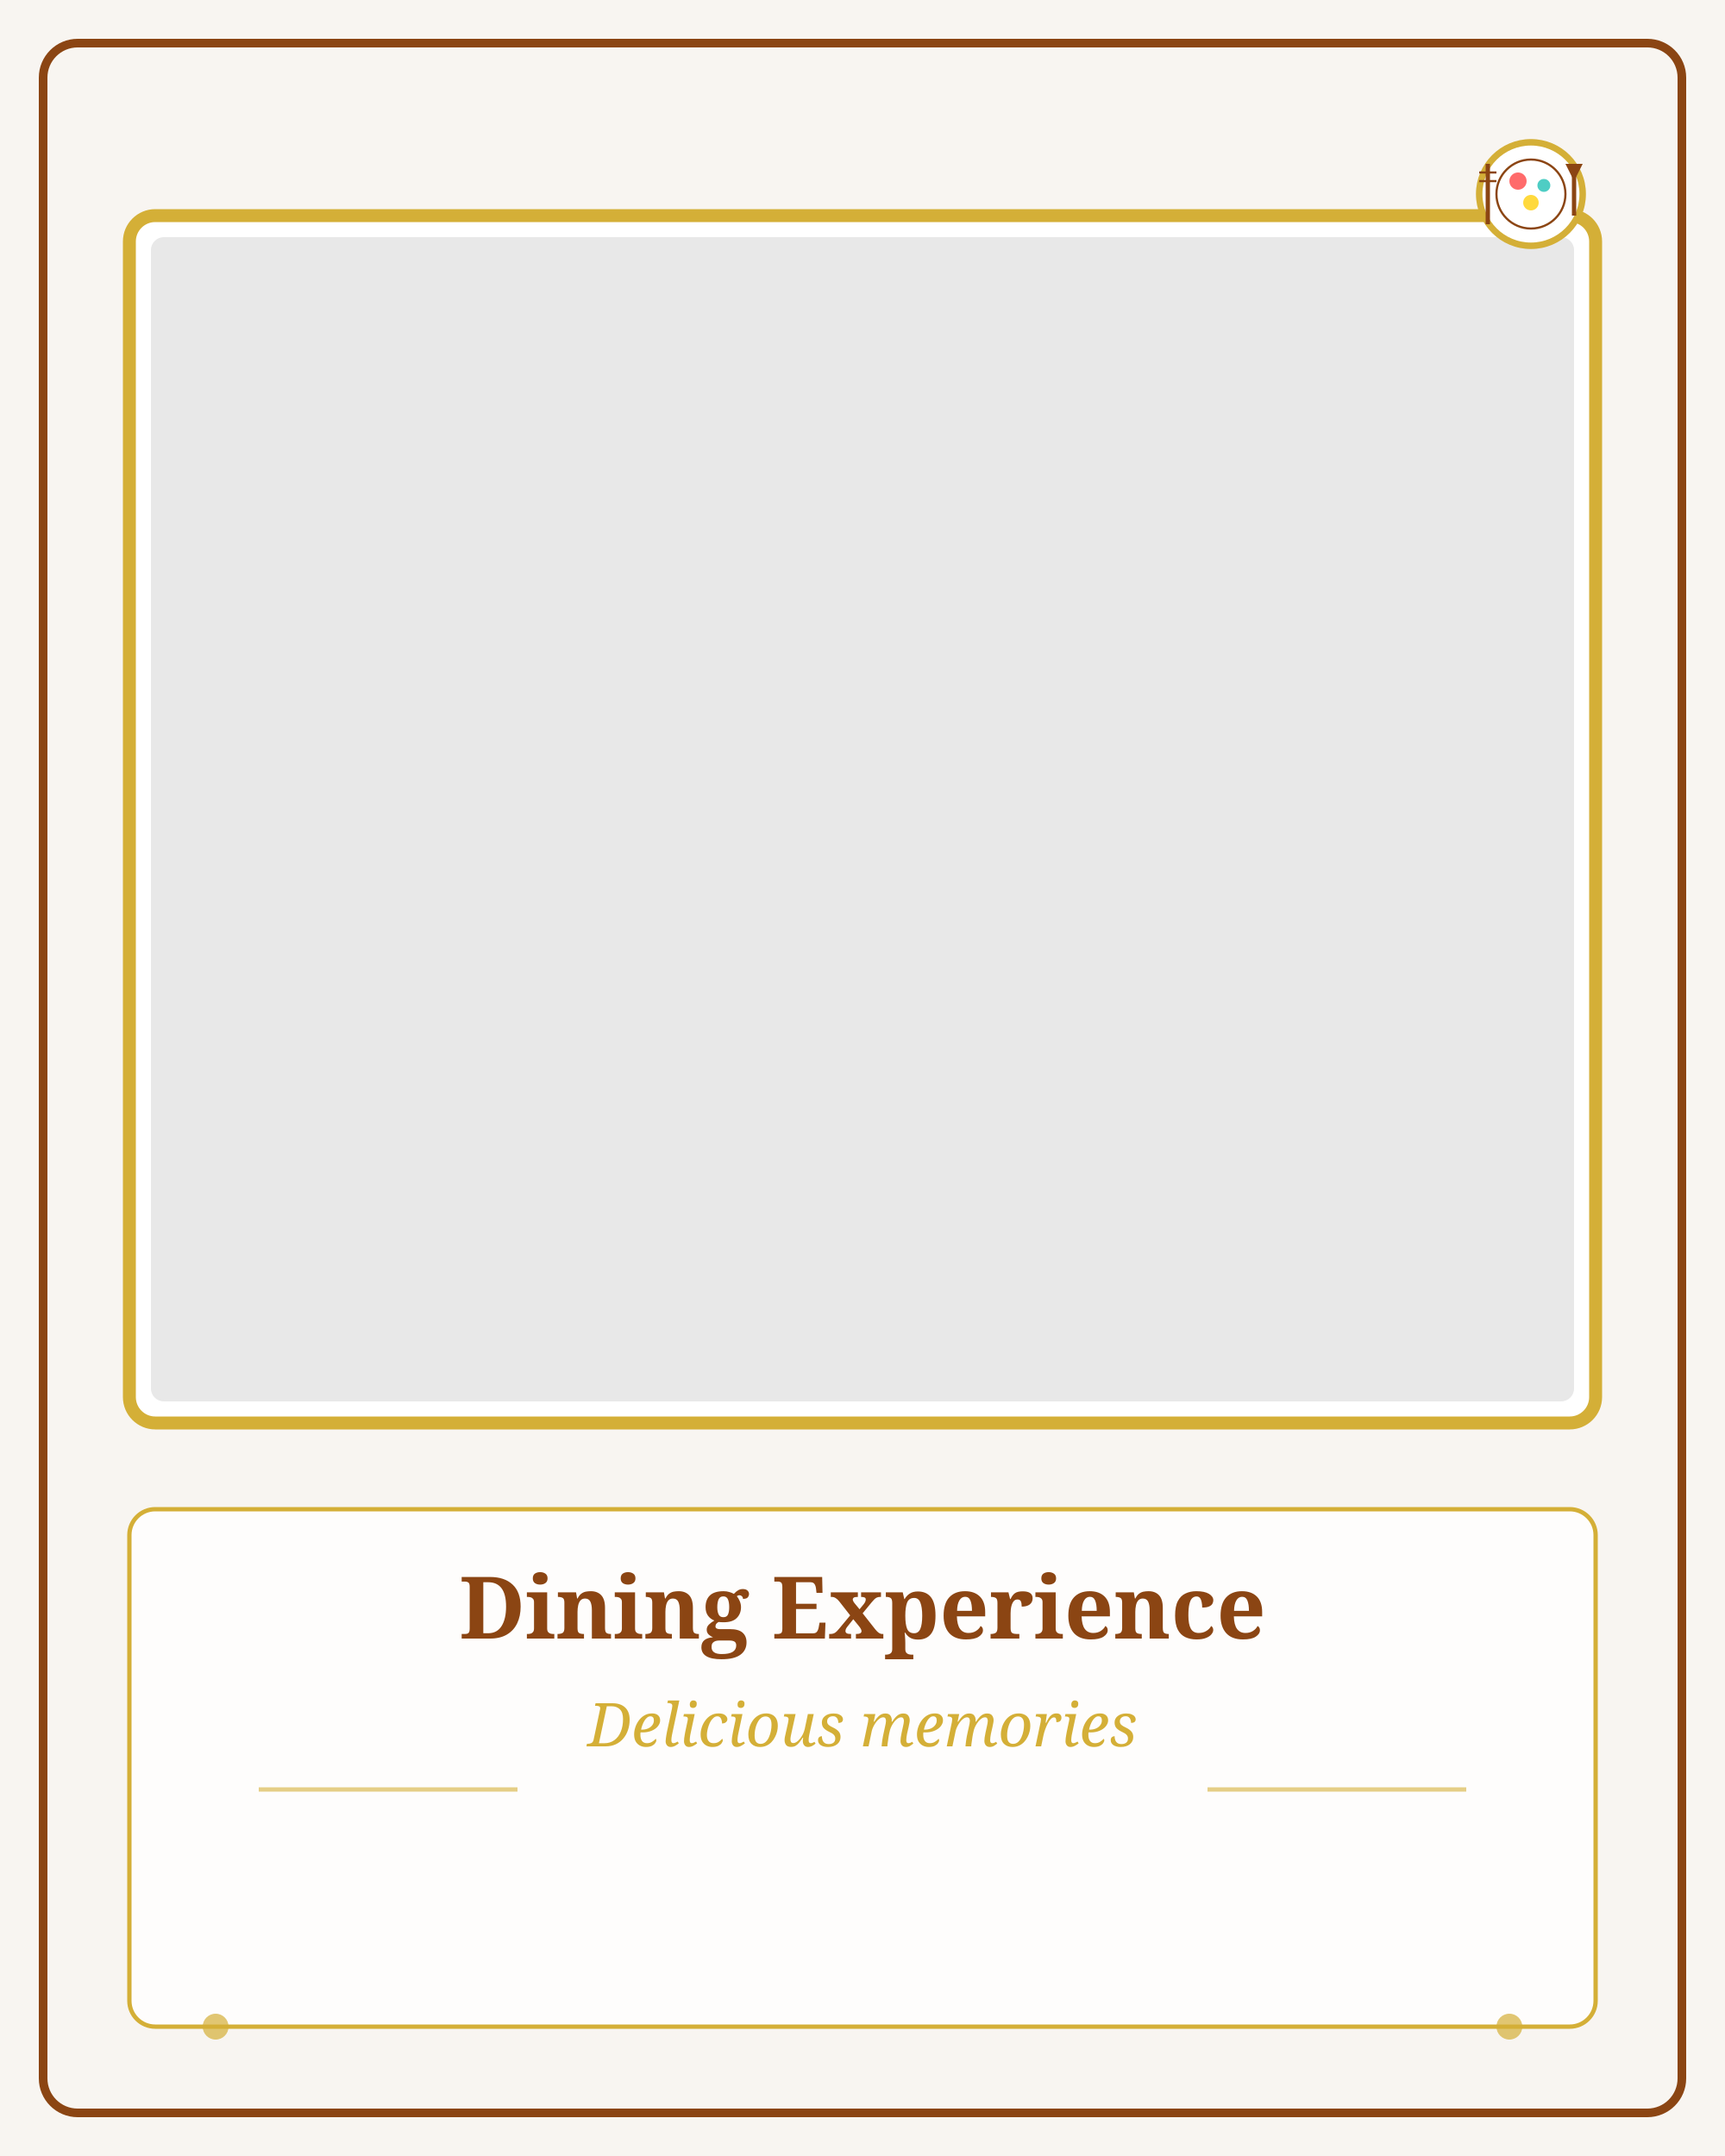
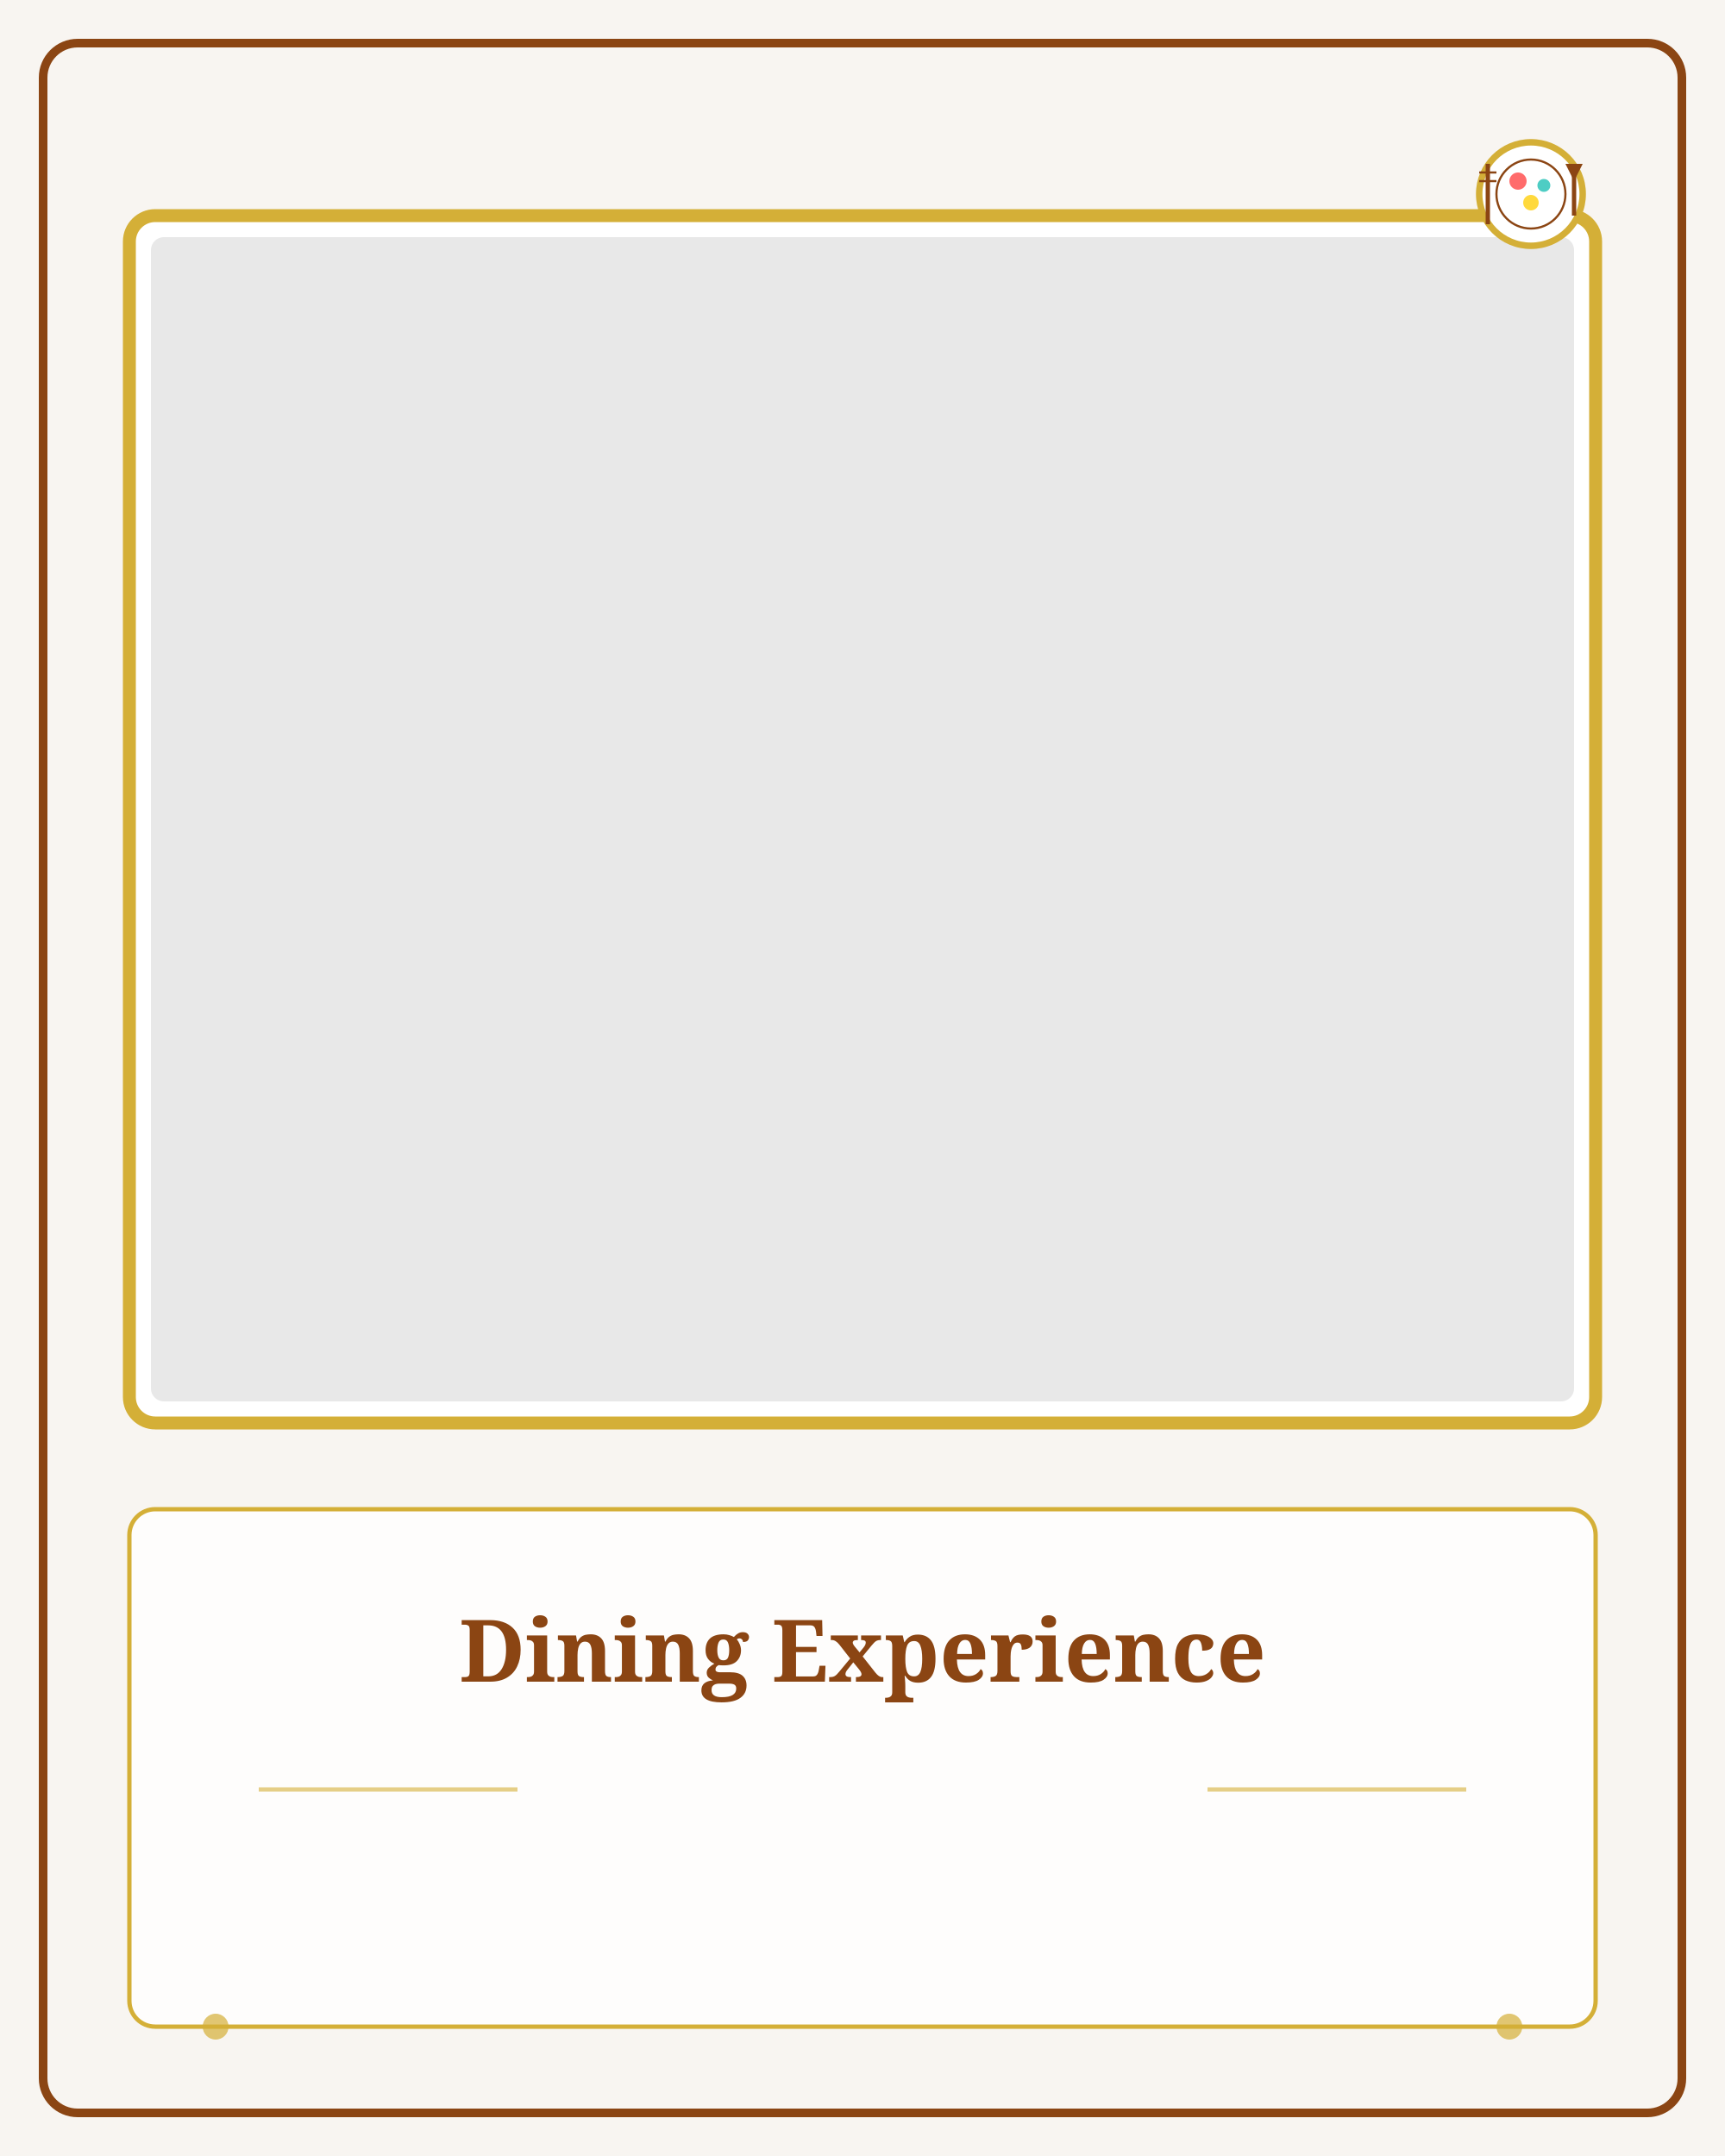
<svg xmlns="http://www.w3.org/2000/svg" viewBox="0 0 400 500">
  <rect x="0" y="0" width="400" height="500" fill="#f8f5f1" />
  <rect x="10" y="10" width="380" height="480" fill="transparent" stroke="#8b4513" stroke-width="2" rx="8" />
  <rect x="30" y="50" width="340" height="280" fill="#ffffff" stroke="#d4af37" stroke-width="3" rx="6" />
  <rect id="Image1" x="35" y="55" width="330" height="270" fill="#e8e8e8" rx="3" />
  <g transform="translate(340, 30)">
    <circle cx="15" cy="15" r="12" fill="#ffffff" stroke="#d4af37" stroke-width="1.5" />
    <circle cx="15" cy="15" r="8" fill="transparent" stroke="#8b4513" stroke-width="0.5" />
    <circle cx="12" cy="12" r="2" fill="#ff6b6b" />
    <circle cx="18" cy="13" r="1.5" fill="#4ecdc4" />
    <circle cx="15" cy="17" r="1.8" fill="#ffd93d" />
    <line x1="5" y1="8" x2="5" y2="22" stroke="#8b4513" stroke-width="1" />
    <line x1="3" y1="10" x2="7" y2="10" stroke="#8b4513" stroke-width="0.5" />
    <line x1="3" y1="12" x2="7" y2="12" stroke="#8b4513" stroke-width="0.5" />
    <line x1="25" y1="8" x2="25" y2="20" stroke="#8b4513" stroke-width="1" />
    <path d="M 23 8 L 27 8 L 25 12 Z" fill="#8b4513" />
  </g>
  <rect x="30" y="350" width="340" height="120" fill="rgba(255,255,255,0.8)" stroke="#d4af37" stroke-width="1" rx="6" />
-   <text id="Text1" x="200" y="380" text-anchor="middle" font-family="serif" font-size="20" font-weight="bold" fill="#8b4513">Dining Experience</text>
-   <text id="Text2" x="200" y="405" text-anchor="middle" font-family="serif" font-size="14" font-style="italic" fill="#d4af37">Delicious memories</text>
+   <text id="Text1" x="200" y="390" text-anchor="middle" font-family="serif" font-size="20" font-weight="bold" fill="#8b4513">Dining Experience</text>
  <line x1="60" y1="415" x2="120" y2="415" stroke="#d4af37" stroke-width="1" opacity="0.6" />
  <line x1="280" y1="415" x2="340" y2="415" stroke="#d4af37" stroke-width="1" opacity="0.6" />
  <circle cx="50" cy="470" r="3" fill="#d4af37" opacity="0.7" />
  <circle cx="350" cy="470" r="3" fill="#d4af37" opacity="0.7" />
</svg>
